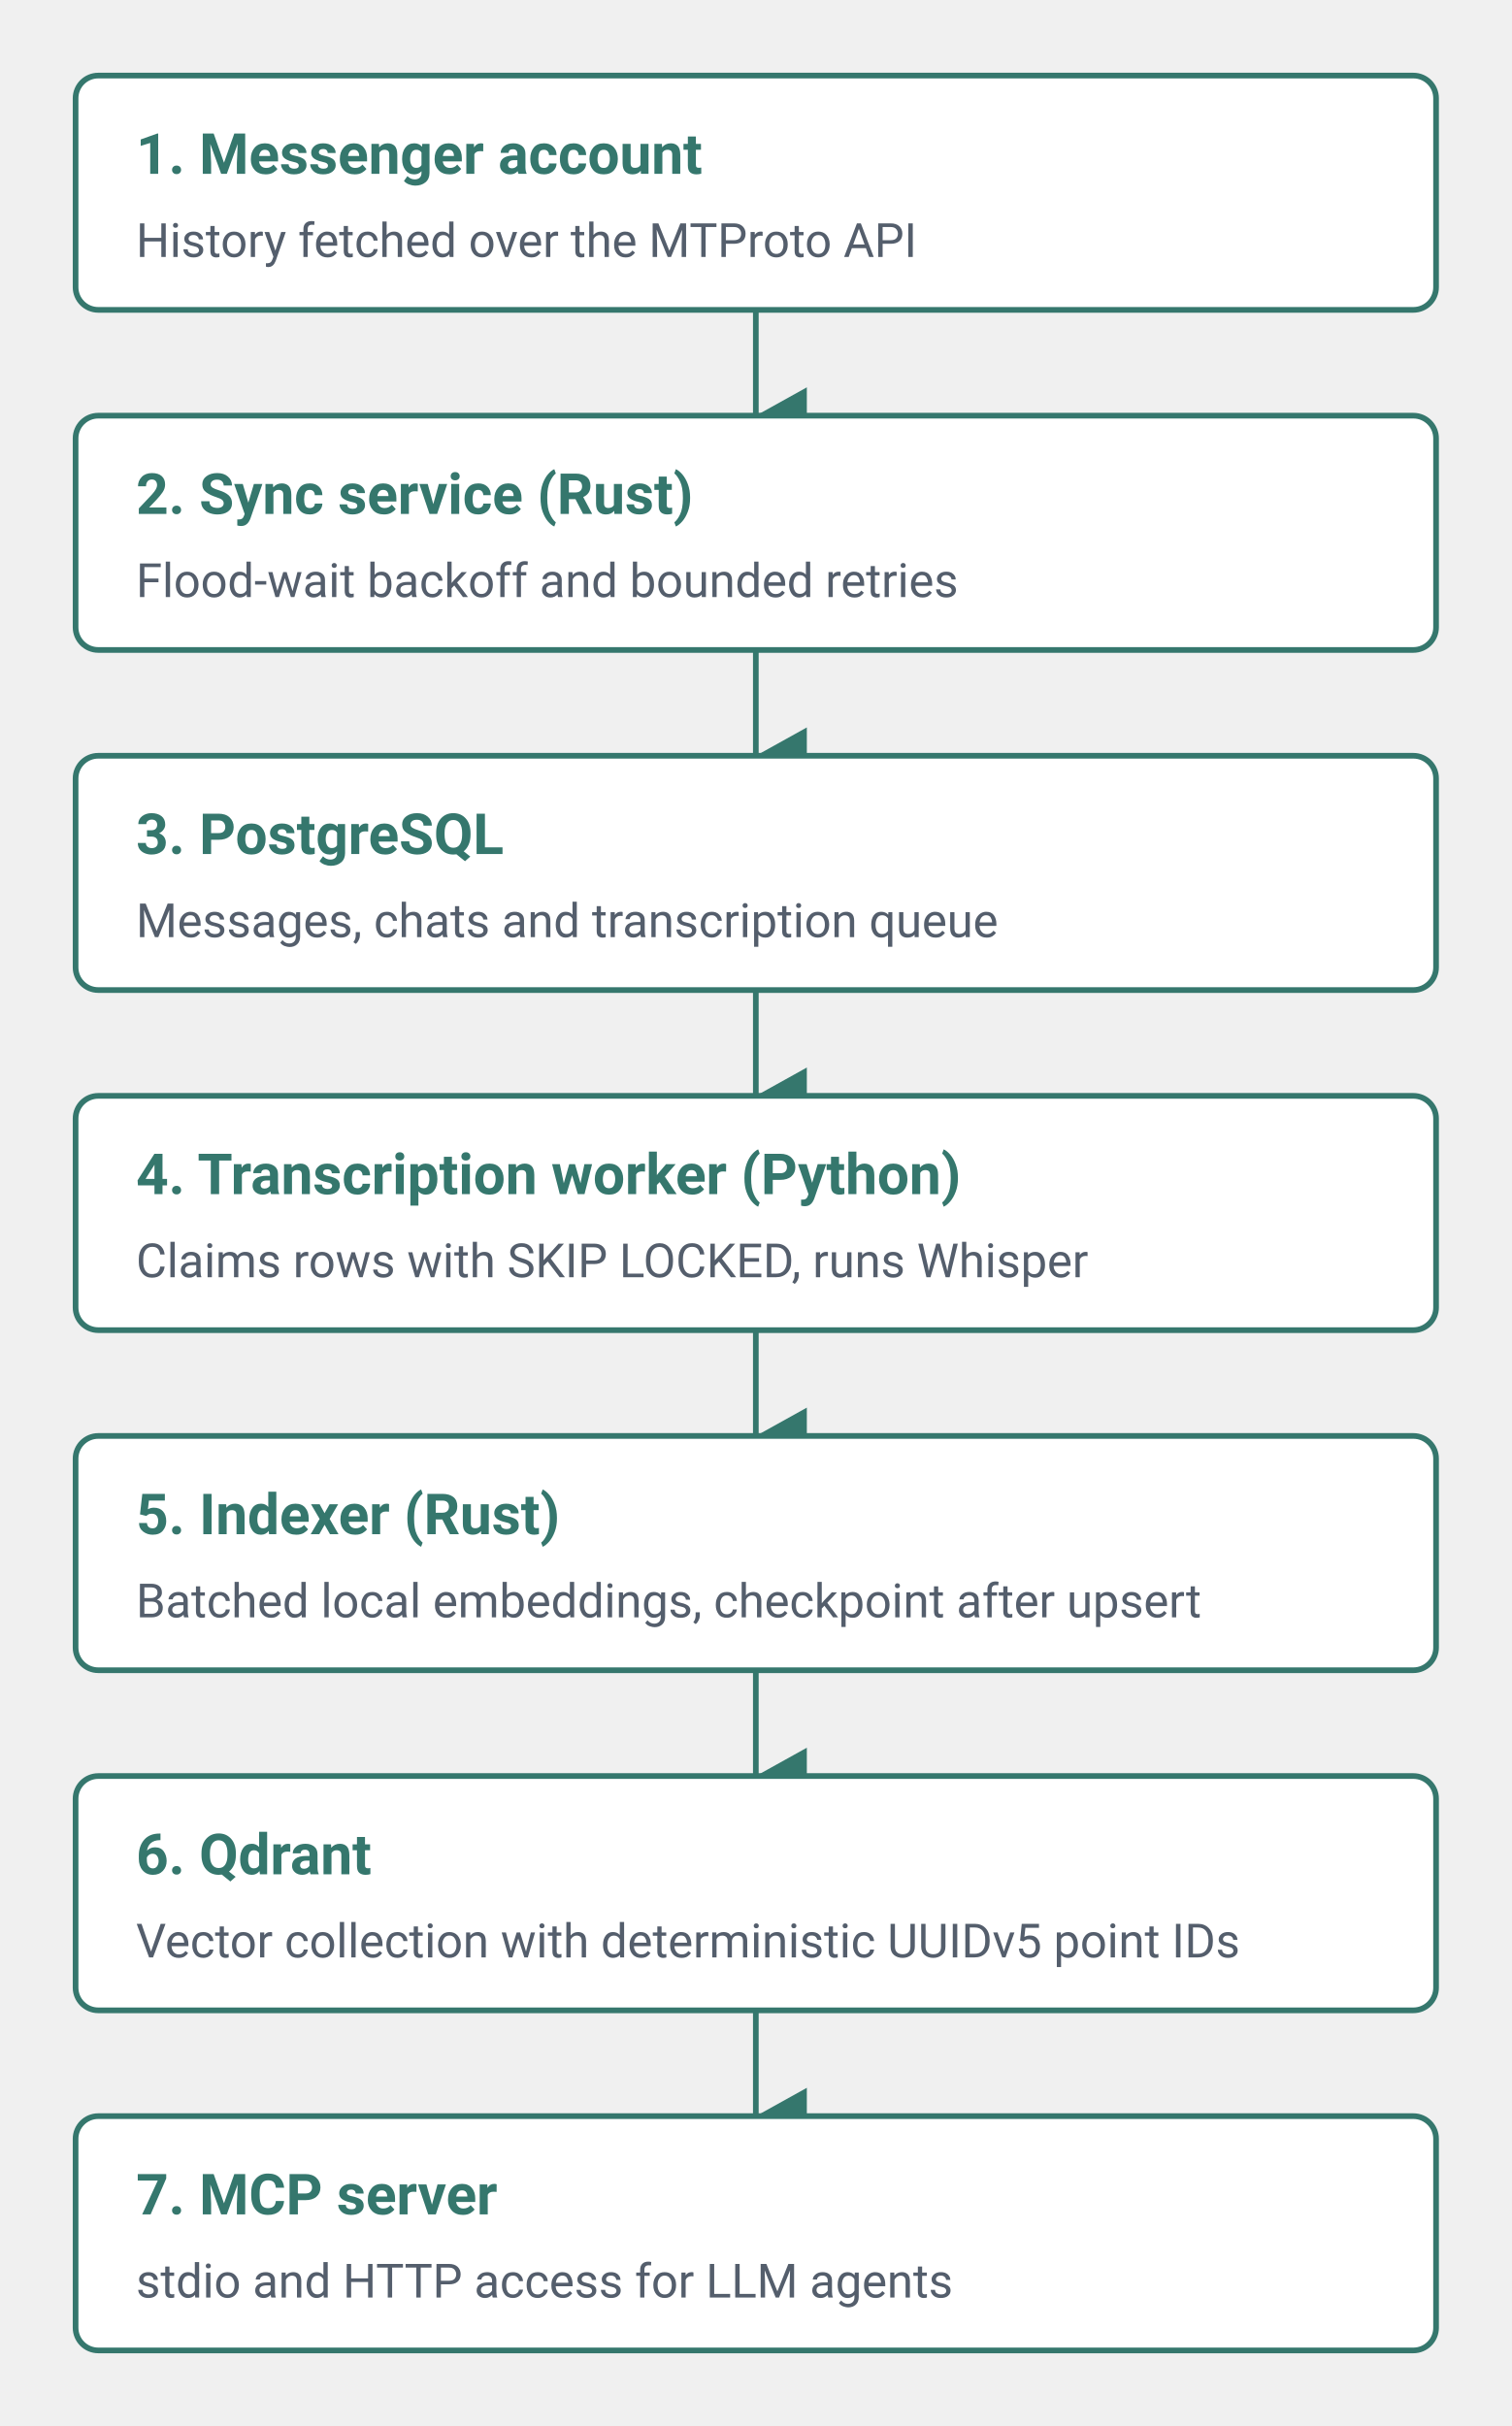
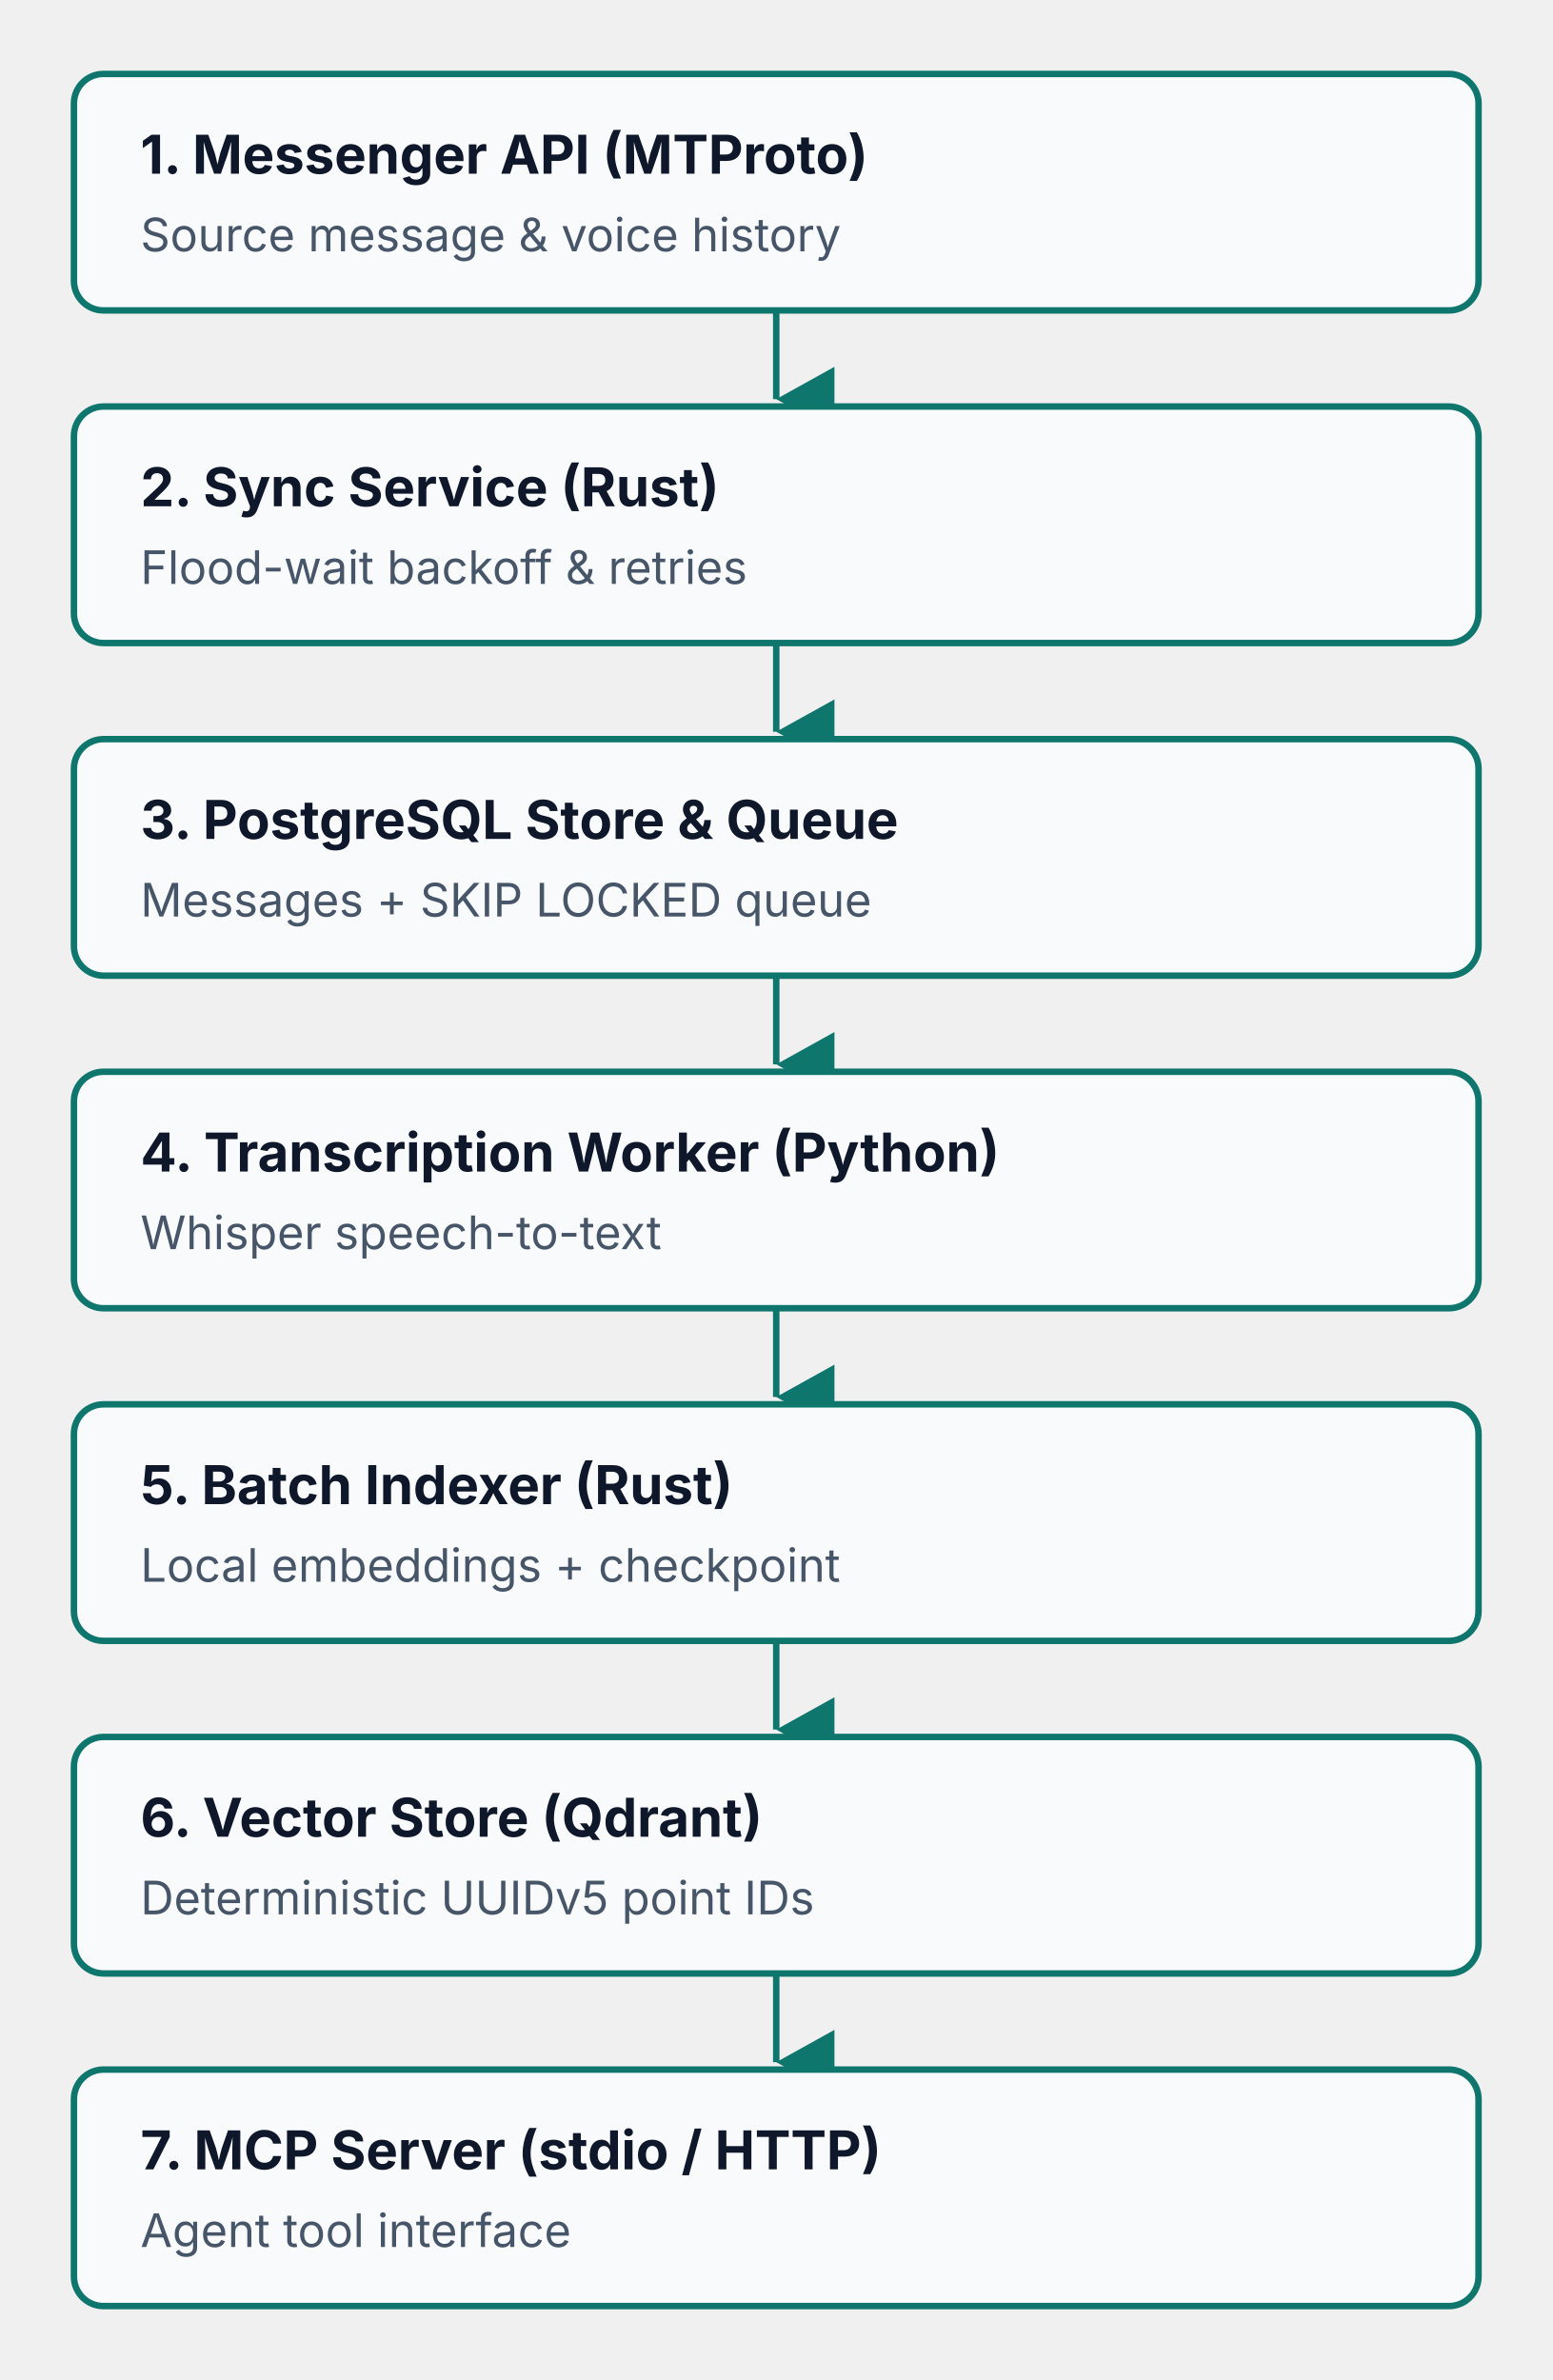
- <svg xmlns="http://www.w3.org/2000/svg" viewBox="0 0 400 642" role="img">
+ <svg xmlns="http://www.w3.org/2000/svg" viewBox="0 0 420 644" width="420" height="644" role="img">
  <defs>
-     <marker id="arrow" markerWidth="10" markerHeight="10" refX="5" refY="9" orient="auto">
-       <path d="M0,0 L5,9 L10,0" fill="#35776d" />
+     <marker id="arrow-messenger-archive-search" markerWidth="10" markerHeight="10" refX="5" refY="9" orient="auto">
+       <path d="M0,0 L5,9 L10,0" fill="#0f766e" />
    </marker>
  </defs>
  <style>
-     .box { fill: #fff; stroke: #35776d; stroke-width: 1.5; }
-     .title { fill: #35776d; font: 700 15px Roboto, Arial, sans-serif; }
-     .detail { fill: #545e6c; font: 400 12.5px Roboto, Arial, sans-serif; }
-     .link { stroke: #35776d; stroke-width: 1.5; marker-end: url(#arrow); }
+     .box { fill: #f8fafc; stroke: #0f766e; stroke-width: 1.75; }
+     .title { fill: #0f172a; font: 700 14.5px Inter, system-ui, -apple-system, sans-serif; }
+     .detail { fill: #475569; font: 400 12.5px Inter, system-ui, -apple-system, sans-serif; }
+     .link { stroke: #0f766e; stroke-width: 1.75; marker-end: url(#arrow-messenger-archive-search); }
  </style>
-   <rect class="box" x="20" y="20" width="360" height="62" rx="6" />
-   <text class="title" x="36" y="46">1. Messenger account</text>
-   <text class="detail" x="36" y="68">History fetched over the MTProto API</text>
-   <line class="link" x1="200" y1="82" x2="200" y2="110" />
-   <rect class="box" x="20" y="110" width="360" height="62" rx="6" />
-   <text class="title" x="36" y="136">2. Sync service (Rust)</text>
-   <text class="detail" x="36" y="158">Flood-wait backoff and bounded retries</text>
-   <line class="link" x1="200" y1="172" x2="200" y2="200" />
-   <rect class="box" x="20" y="200" width="360" height="62" rx="6" />
-   <text class="title" x="36" y="226">3. PostgreSQL</text>
-   <text class="detail" x="36" y="248">Messages, chats and transcription queue</text>
-   <line class="link" x1="200" y1="262" x2="200" y2="290" />
-   <rect class="box" x="20" y="290" width="360" height="62" rx="6" />
-   <text class="title" x="36" y="316">4. Transcription worker (Python)</text>
-   <text class="detail" x="36" y="338">Claims rows with SKIP LOCKED, runs Whisper</text>
-   <line class="link" x1="200" y1="352" x2="200" y2="380" />
-   <rect class="box" x="20" y="380" width="360" height="62" rx="6" />
-   <text class="title" x="36" y="406">5. Indexer (Rust)</text>
-   <text class="detail" x="36" y="428">Batched local embeddings, checkpoint after upsert</text>
-   <line class="link" x1="200" y1="442" x2="200" y2="470" />
-   <rect class="box" x="20" y="470" width="360" height="62" rx="6" />
-   <text class="title" x="36" y="496">6. Qdrant</text>
-   <text class="detail" x="36" y="518">Vector collection with deterministic UUIDv5 point IDs</text>
-   <line class="link" x1="200" y1="532" x2="200" y2="560" />
-   <rect class="box" x="20" y="560" width="360" height="62" rx="6" />
-   <text class="title" x="36" y="586">7. MCP server</text>
-   <text class="detail" x="36" y="608">stdio and HTTP access for LLM agents</text>
+   <rect class="box" x="20" y="20" width="380" height="64" rx="8" />
+   <text class="title" x="38" y="47">1. Messenger API (MTProto)</text>
+   <text class="detail" x="38" y="68">Source message &amp; voice history</text>
+   <line class="link" x1="210" y1="84" x2="210" y2="108" />
+   <rect class="box" x="20" y="110" width="380" height="64" rx="8" />
+   <text class="title" x="38" y="137">2. Sync Service (Rust)</text>
+   <text class="detail" x="38" y="158">Flood-wait backoff &amp; retries</text>
+   <line class="link" x1="210" y1="174" x2="210" y2="198" />
+   <rect class="box" x="20" y="200" width="380" height="64" rx="8" />
+   <text class="title" x="38" y="227">3. PostgreSQL Store &amp; Queue</text>
+   <text class="detail" x="38" y="248">Messages + SKIP LOCKED queue</text>
+   <line class="link" x1="210" y1="264" x2="210" y2="288" />
+   <rect class="box" x="20" y="290" width="380" height="64" rx="8" />
+   <text class="title" x="38" y="317">4. Transcription Worker (Python)</text>
+   <text class="detail" x="38" y="338">Whisper speech-to-text</text>
+   <line class="link" x1="210" y1="354" x2="210" y2="378" />
+   <rect class="box" x="20" y="380" width="380" height="64" rx="8" />
+   <text class="title" x="38" y="407">5. Batch Indexer (Rust)</text>
+   <text class="detail" x="38" y="428">Local embeddings + checkpoint</text>
+   <line class="link" x1="210" y1="444" x2="210" y2="468" />
+   <rect class="box" x="20" y="470" width="380" height="64" rx="8" />
+   <text class="title" x="38" y="497">6. Vector Store (Qdrant)</text>
+   <text class="detail" x="38" y="518">Deterministic UUIDv5 point IDs</text>
+   <line class="link" x1="210" y1="534" x2="210" y2="558" />
+   <rect class="box" x="20" y="560" width="380" height="64" rx="8" />
+   <text class="title" x="38" y="587">7. MCP Server (stdio / HTTP)</text>
+   <text class="detail" x="38" y="608">Agent tool interface</text>
</svg>
